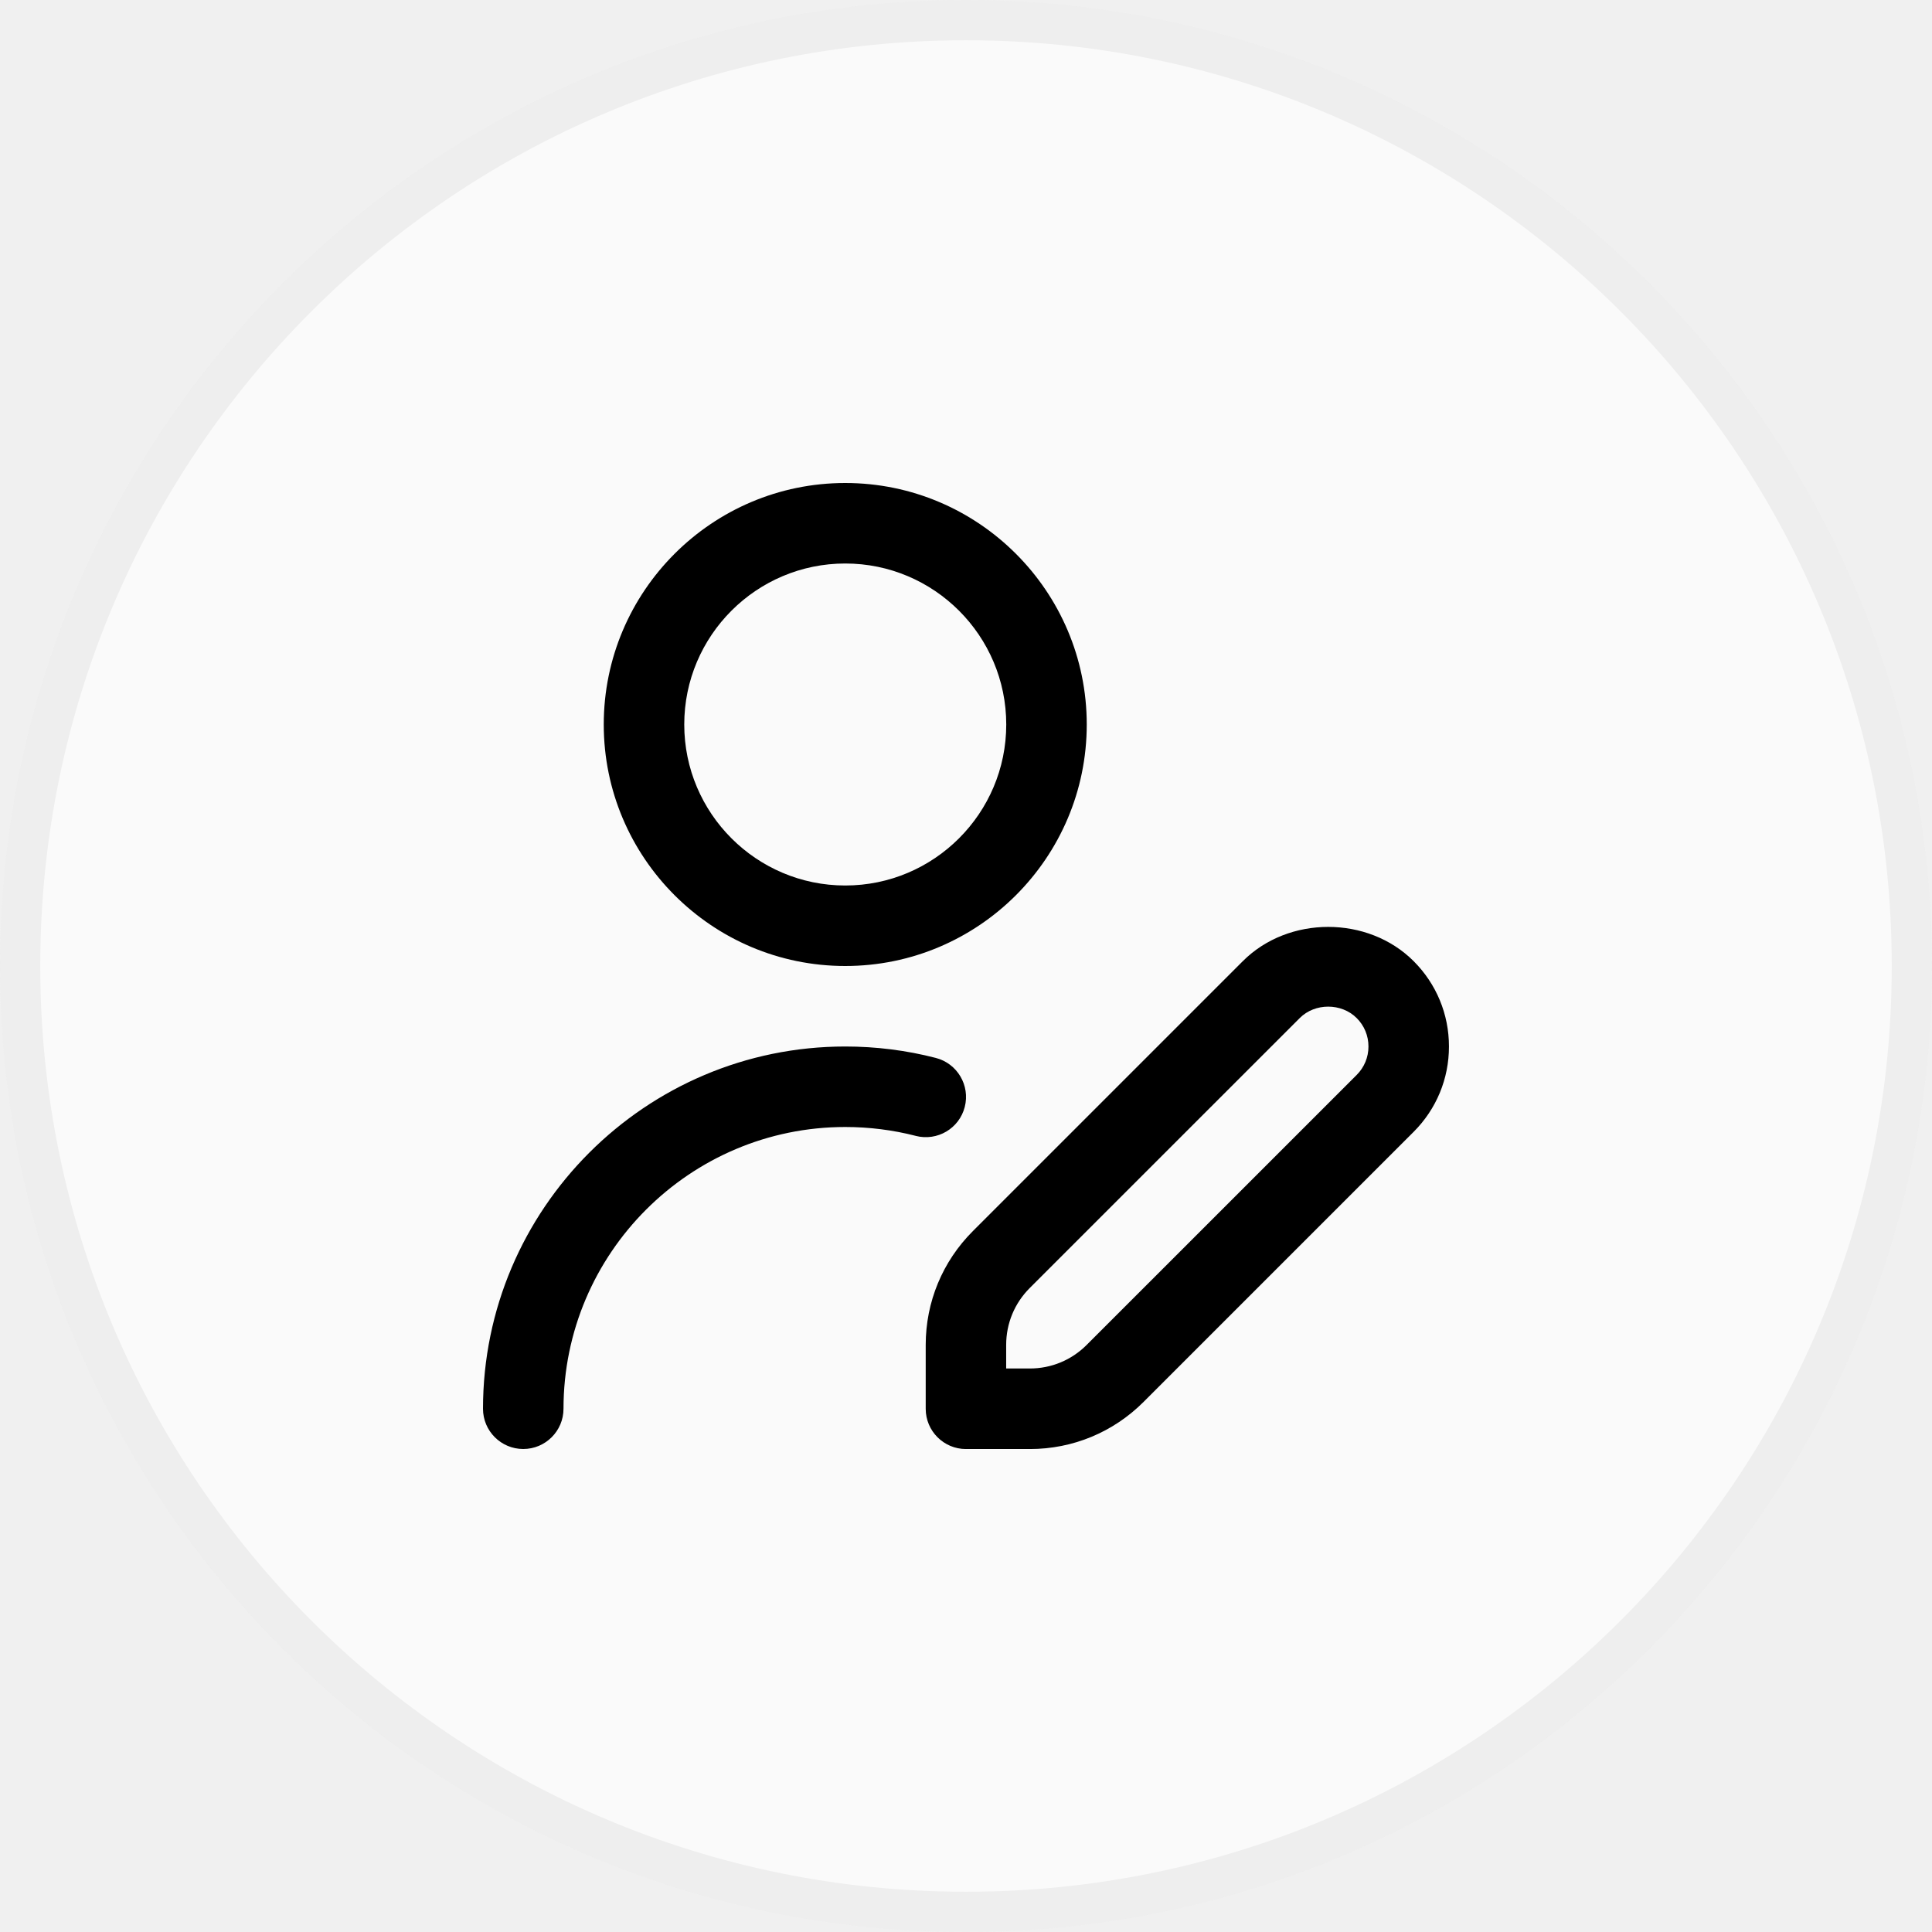
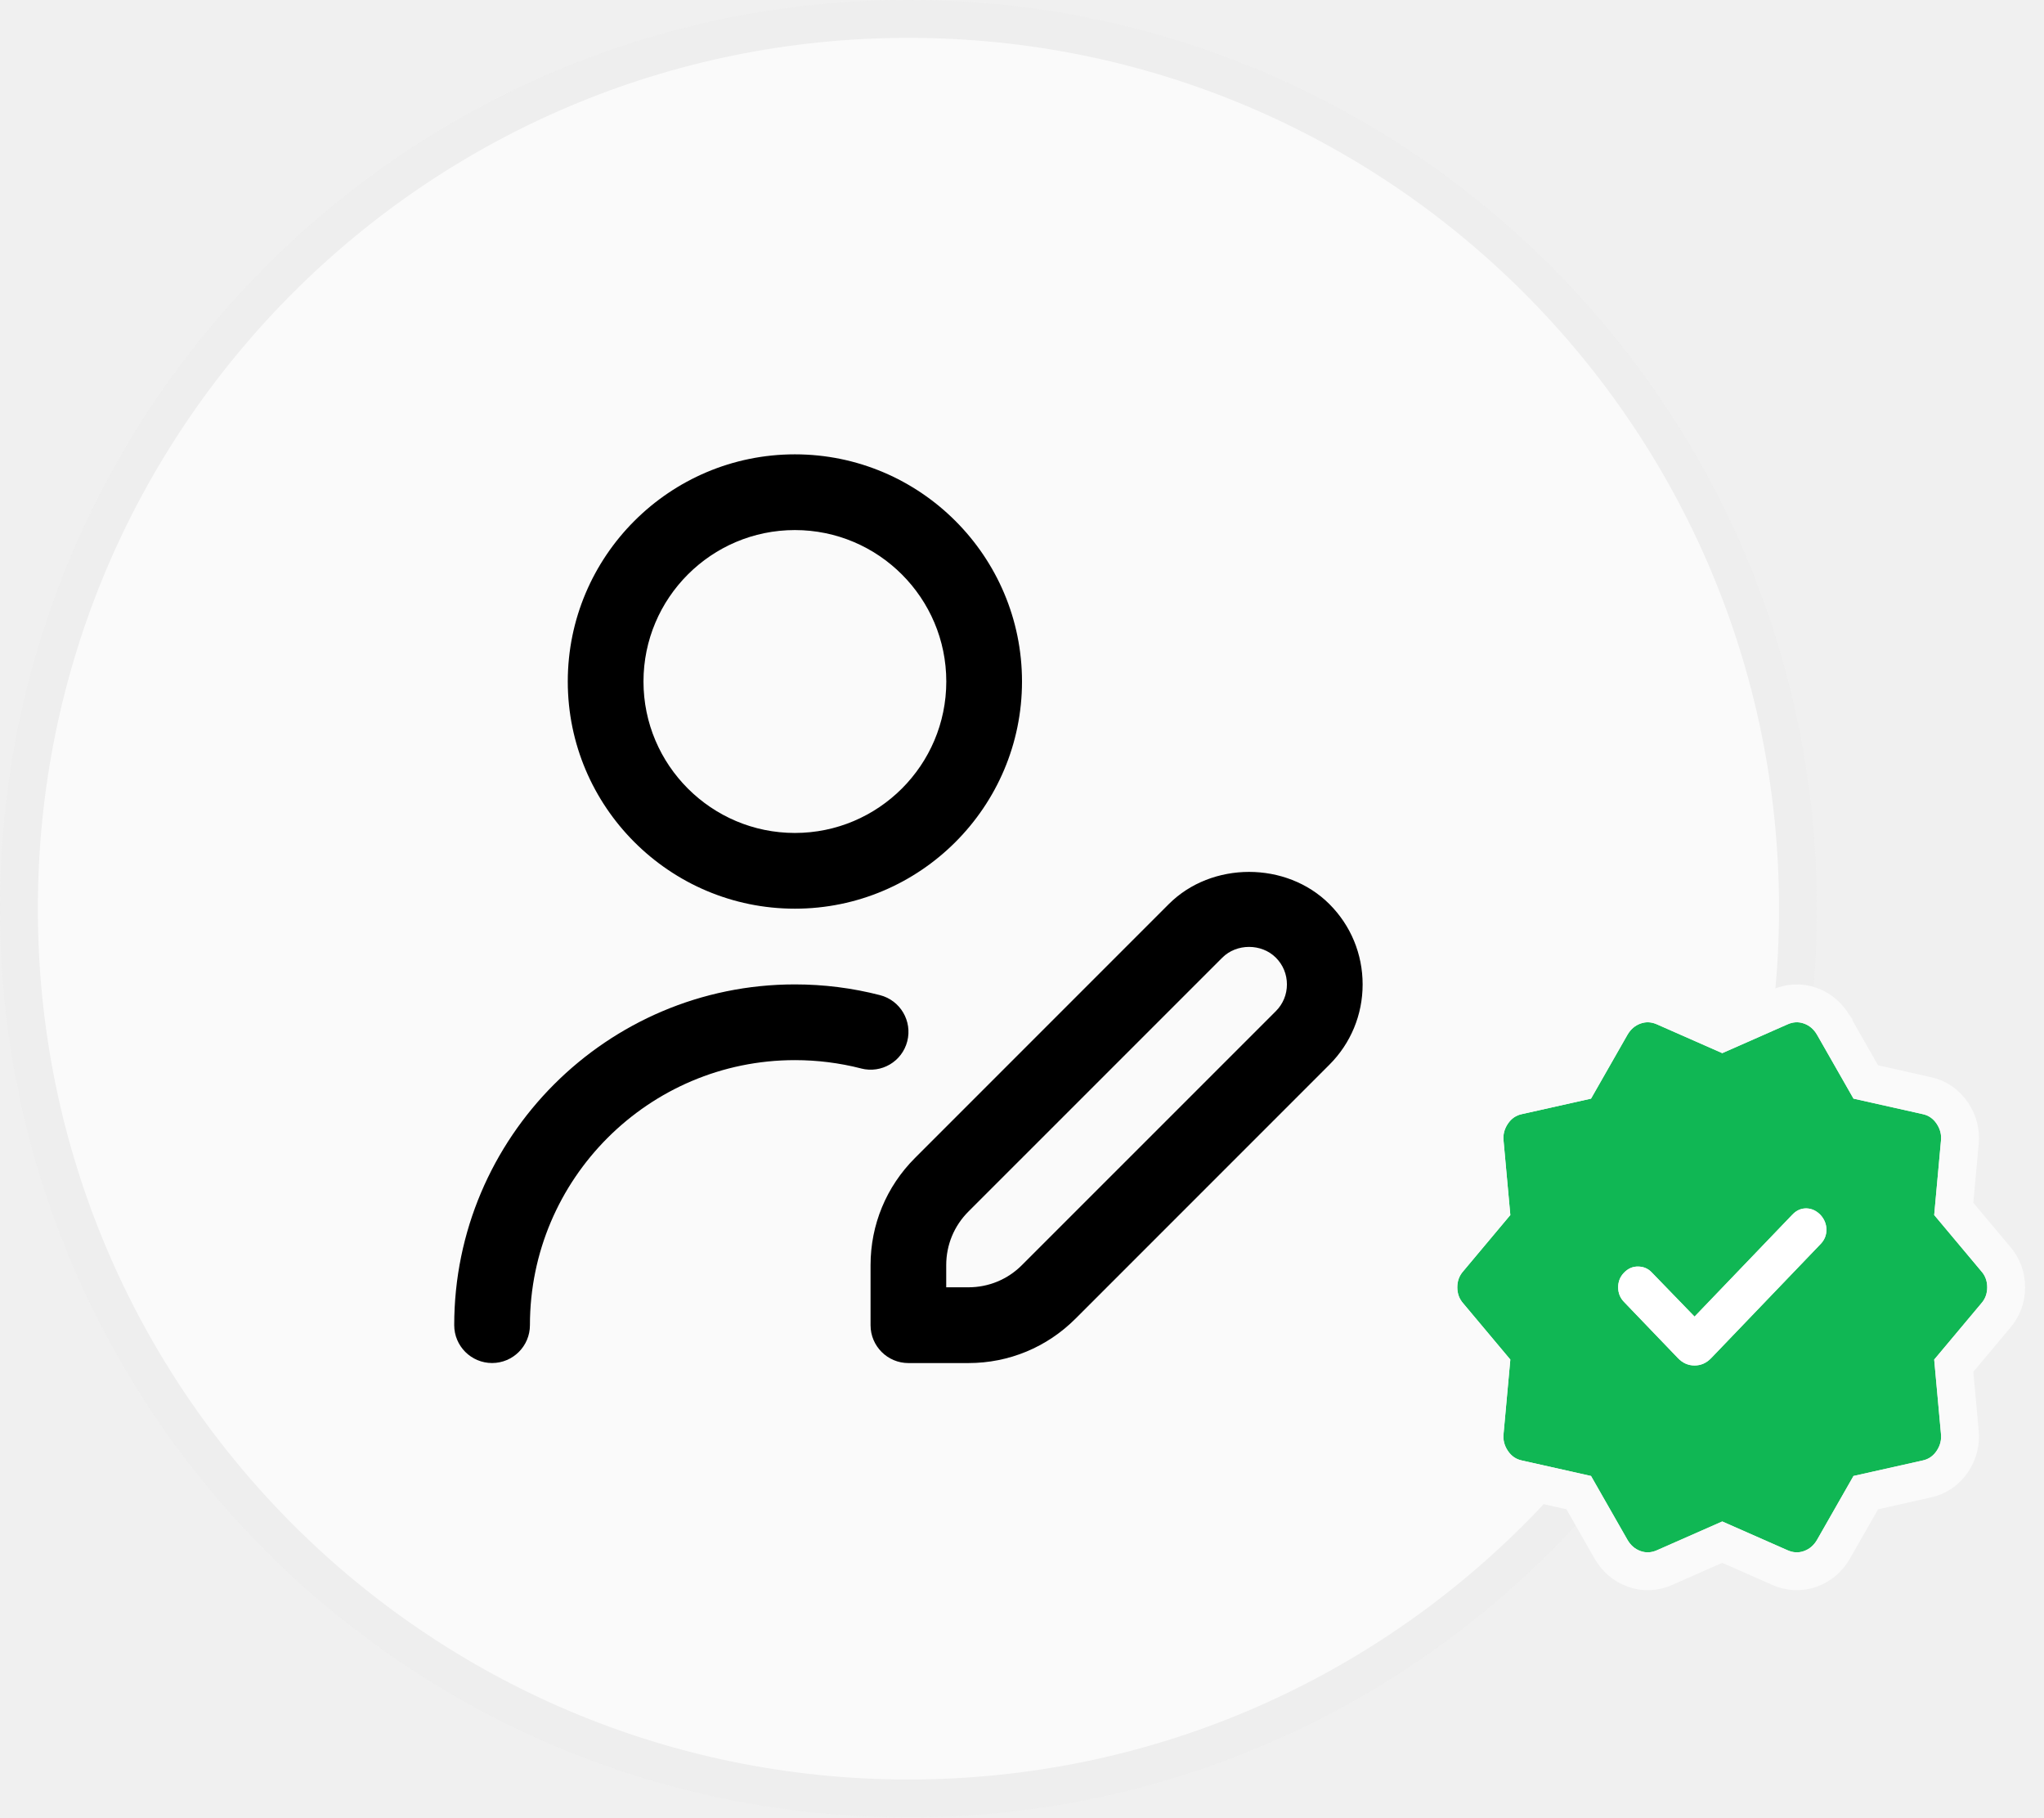
- <svg xmlns="http://www.w3.org/2000/svg" width="48" height="48" viewBox="0 0 48 48" fill="none">
+ <svg xmlns="http://www.w3.org/2000/svg" width="54" height="48" viewBox="0 0 54 48" fill="none">
  <rect width="48" height="48" rx="24" fill="#FAFAFA" fill-opacity="0.98" />
  <rect x="0.5" y="0.5" width="47" height="47" rx="23.5" stroke="black" stroke-opacity="0.05" />
-   <g clip-path="url(#clip0_40003488_5408)">
+   <g clip-path="url(#clip0_40003513_5378)">
    <path d="M21 24C24.309 24 27 21.309 27 18C27 14.691 24.309 12 21 12C17.691 12 15 14.691 15 18C15 21.309 17.691 24 21 24ZM21 14C23.206 14 25 15.794 25 18C25 20.206 23.206 22 21 22C18.794 22 17 20.206 17 18C17 15.794 18.794 14 21 14ZM22.75 28.22C22.182 28.074 21.593 28 21 28C17.14 28 14 31.14 14 35C14 35.552 13.552 36 13 36C12.448 36 12 35.552 12 35C12 30.038 16.038 26 21 26C21.762 26 22.519 26.095 23.25 26.284C23.785 26.422 24.106 26.967 23.969 27.502C23.832 28.037 23.289 28.358 22.751 28.221L22.75 28.22ZM35.121 23.879C33.987 22.745 32.011 22.745 30.878 23.879L24.171 30.586C23.416 31.341 22.999 32.346 22.999 33.415V35.001C22.999 35.553 23.447 36.001 23.999 36.001H25.585C26.654 36.001 27.658 35.584 28.413 34.829L35.12 28.122C35.687 27.555 35.999 26.802 35.999 26C35.999 25.198 35.687 24.445 35.121 23.879ZM33.706 26.707L26.998 33.414C26.621 33.792 26.119 34 25.584 34H24.998V33.414C24.998 32.88 25.206 32.378 25.584 32L32.292 25.293C32.669 24.915 33.328 24.915 33.706 25.293C33.895 25.481 33.999 25.732 33.999 26C33.999 26.268 33.895 26.518 33.706 26.707Z" fill="black" />
  </g>
+   <path d="M44.768 34.774L43.636 33.606C43.54 33.505 43.42 33.454 43.278 33.452C43.135 33.449 43.01 33.504 42.902 33.617C42.801 33.722 42.75 33.85 42.75 34C42.75 34.15 42.801 34.278 42.902 34.383L44.327 35.868C44.453 36 44.6 36.065 44.768 36.065C44.936 36.065 45.083 36 45.209 35.868L48.098 32.857C48.202 32.749 48.253 32.622 48.252 32.477C48.251 32.333 48.199 32.204 48.098 32.091C47.99 31.979 47.866 31.92 47.726 31.916C47.585 31.913 47.461 31.967 47.353 32.08L44.768 34.774ZM42.997 40.673L42.033 38.983L40.209 38.575C40.053 38.543 39.928 38.458 39.835 38.318C39.741 38.178 39.704 38.027 39.723 37.864L39.901 35.909L38.661 34.43C38.554 34.311 38.5 34.168 38.5 34C38.5 33.832 38.554 33.689 38.661 33.57L39.901 32.091L39.723 30.136C39.704 29.973 39.741 29.822 39.835 29.682C39.928 29.542 40.053 29.457 40.209 29.425L42.033 29.017L42.997 27.327C43.081 27.184 43.195 27.086 43.34 27.034C43.485 26.982 43.632 26.99 43.781 27.058L45.5 27.815L47.219 27.058C47.368 26.99 47.515 26.982 47.66 27.034C47.805 27.086 47.919 27.184 48.003 27.327L48.967 29.017L50.791 29.425C50.947 29.457 51.072 29.542 51.165 29.682C51.259 29.822 51.296 29.973 51.277 30.136L51.099 32.091L52.339 33.57C52.446 33.689 52.5 33.832 52.5 34C52.5 34.168 52.446 34.311 52.339 34.43L51.099 35.909L51.277 37.864C51.296 38.027 51.259 38.178 51.165 38.318C51.072 38.458 50.947 38.543 50.791 38.575L48.967 38.983L48.003 40.673C47.919 40.816 47.805 40.914 47.66 40.966C47.515 41.018 47.368 41.01 47.219 40.942L45.5 40.185L43.781 40.942C43.632 41.01 43.485 41.018 43.34 40.966C43.195 40.914 43.081 40.816 42.997 40.673Z" fill="#10B754" />
+   <path d="M44.768 34.774L43.636 33.606C43.54 33.505 43.42 33.454 43.278 33.452C43.135 33.449 43.01 33.504 42.902 33.617C42.801 33.722 42.75 33.85 42.75 34C42.75 34.15 42.801 34.278 42.902 34.383L44.327 35.868C44.453 36 44.6 36.065 44.768 36.065C44.936 36.065 45.083 36 45.209 35.868L48.098 32.857C48.202 32.749 48.253 32.622 48.252 32.477C48.251 32.333 48.199 32.204 48.098 32.091C47.99 31.979 47.866 31.92 47.726 31.916C47.585 31.913 47.461 31.967 47.353 32.08L44.768 34.774Z" fill="white" />
+   <path d="M42.563 40.92L42.563 40.92L42.566 40.925C42.704 41.161 42.907 41.341 43.17 41.436C43.446 41.536 43.727 41.516 43.985 41.399L45.5 40.731L47.015 41.399C47.273 41.516 47.554 41.536 47.83 41.436C48.093 41.341 48.296 41.161 48.434 40.925L48.434 40.925L48.437 40.92L49.292 39.423L50.895 39.064C51.186 39.004 51.42 38.837 51.581 38.596C51.737 38.362 51.806 38.095 51.775 37.813L51.616 36.071L52.717 34.757C52.907 34.543 53 34.282 53 34C53 33.718 52.907 33.457 52.717 33.243L51.616 31.929L51.775 30.187C51.806 29.905 51.737 29.638 51.581 29.404C51.42 29.163 51.186 28.996 50.895 28.936L49.292 28.577L48.437 27.08L48.437 27.079L48.434 27.075C48.296 26.839 48.093 26.659 47.83 26.564C47.554 26.464 47.273 26.484 47.015 26.601L45.5 27.269L43.985 26.601C43.727 26.484 43.446 26.464 43.17 26.564C42.907 26.659 42.704 26.839 42.566 27.075L42.566 27.075L42.563 27.08L41.708 28.577L40.105 28.936C39.814 28.996 39.58 29.163 39.419 29.404C39.263 29.638 39.194 29.905 39.225 30.187L39.384 31.929L38.283 33.243C38.093 33.457 38 33.718 38 34C38 34.282 38.093 34.543 38.283 34.758L39.384 36.071L39.225 37.813C39.194 38.095 39.263 38.362 39.419 38.596C39.58 38.837 39.814 39.004 40.105 39.064L41.708 39.423L42.563 40.92Z" stroke="#FAFAFA" />
  <defs>
-     <clipPath id="clip0_40003488_5408">
+     <clipPath id="clip0_40003513_5378">
      <rect width="24" height="24" fill="white" transform="translate(12 12)" />
    </clipPath>
  </defs>
</svg>
